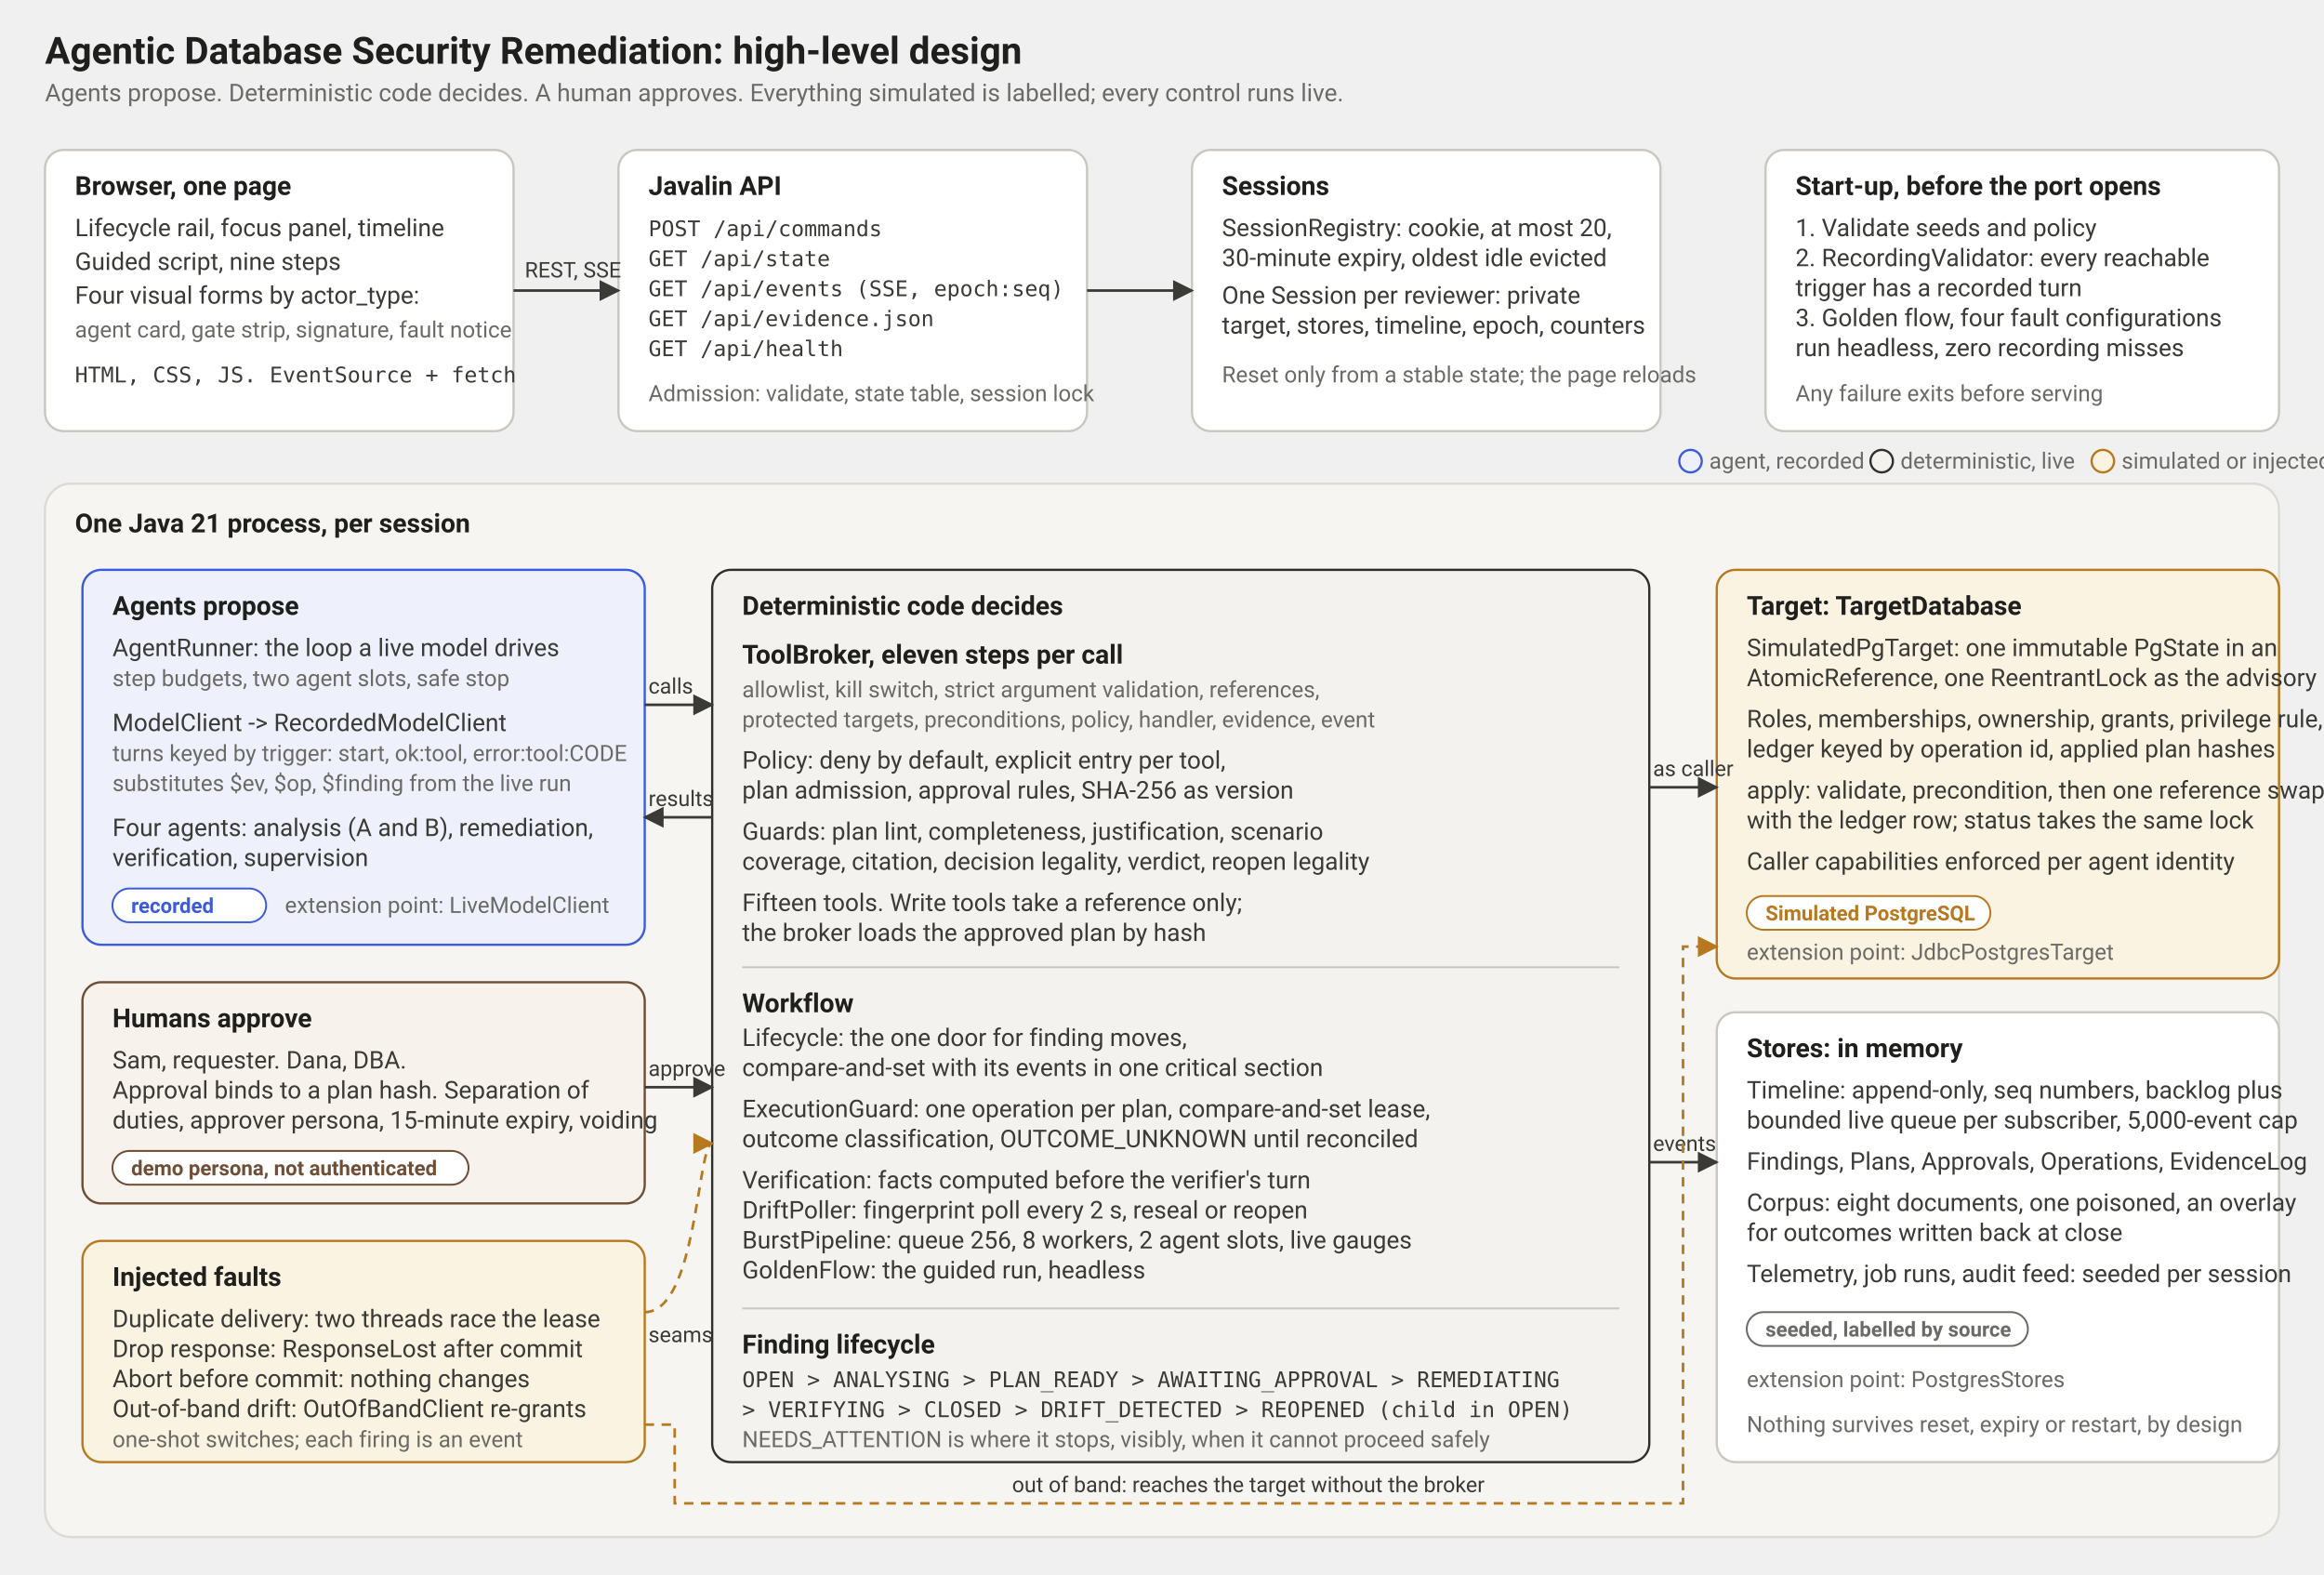
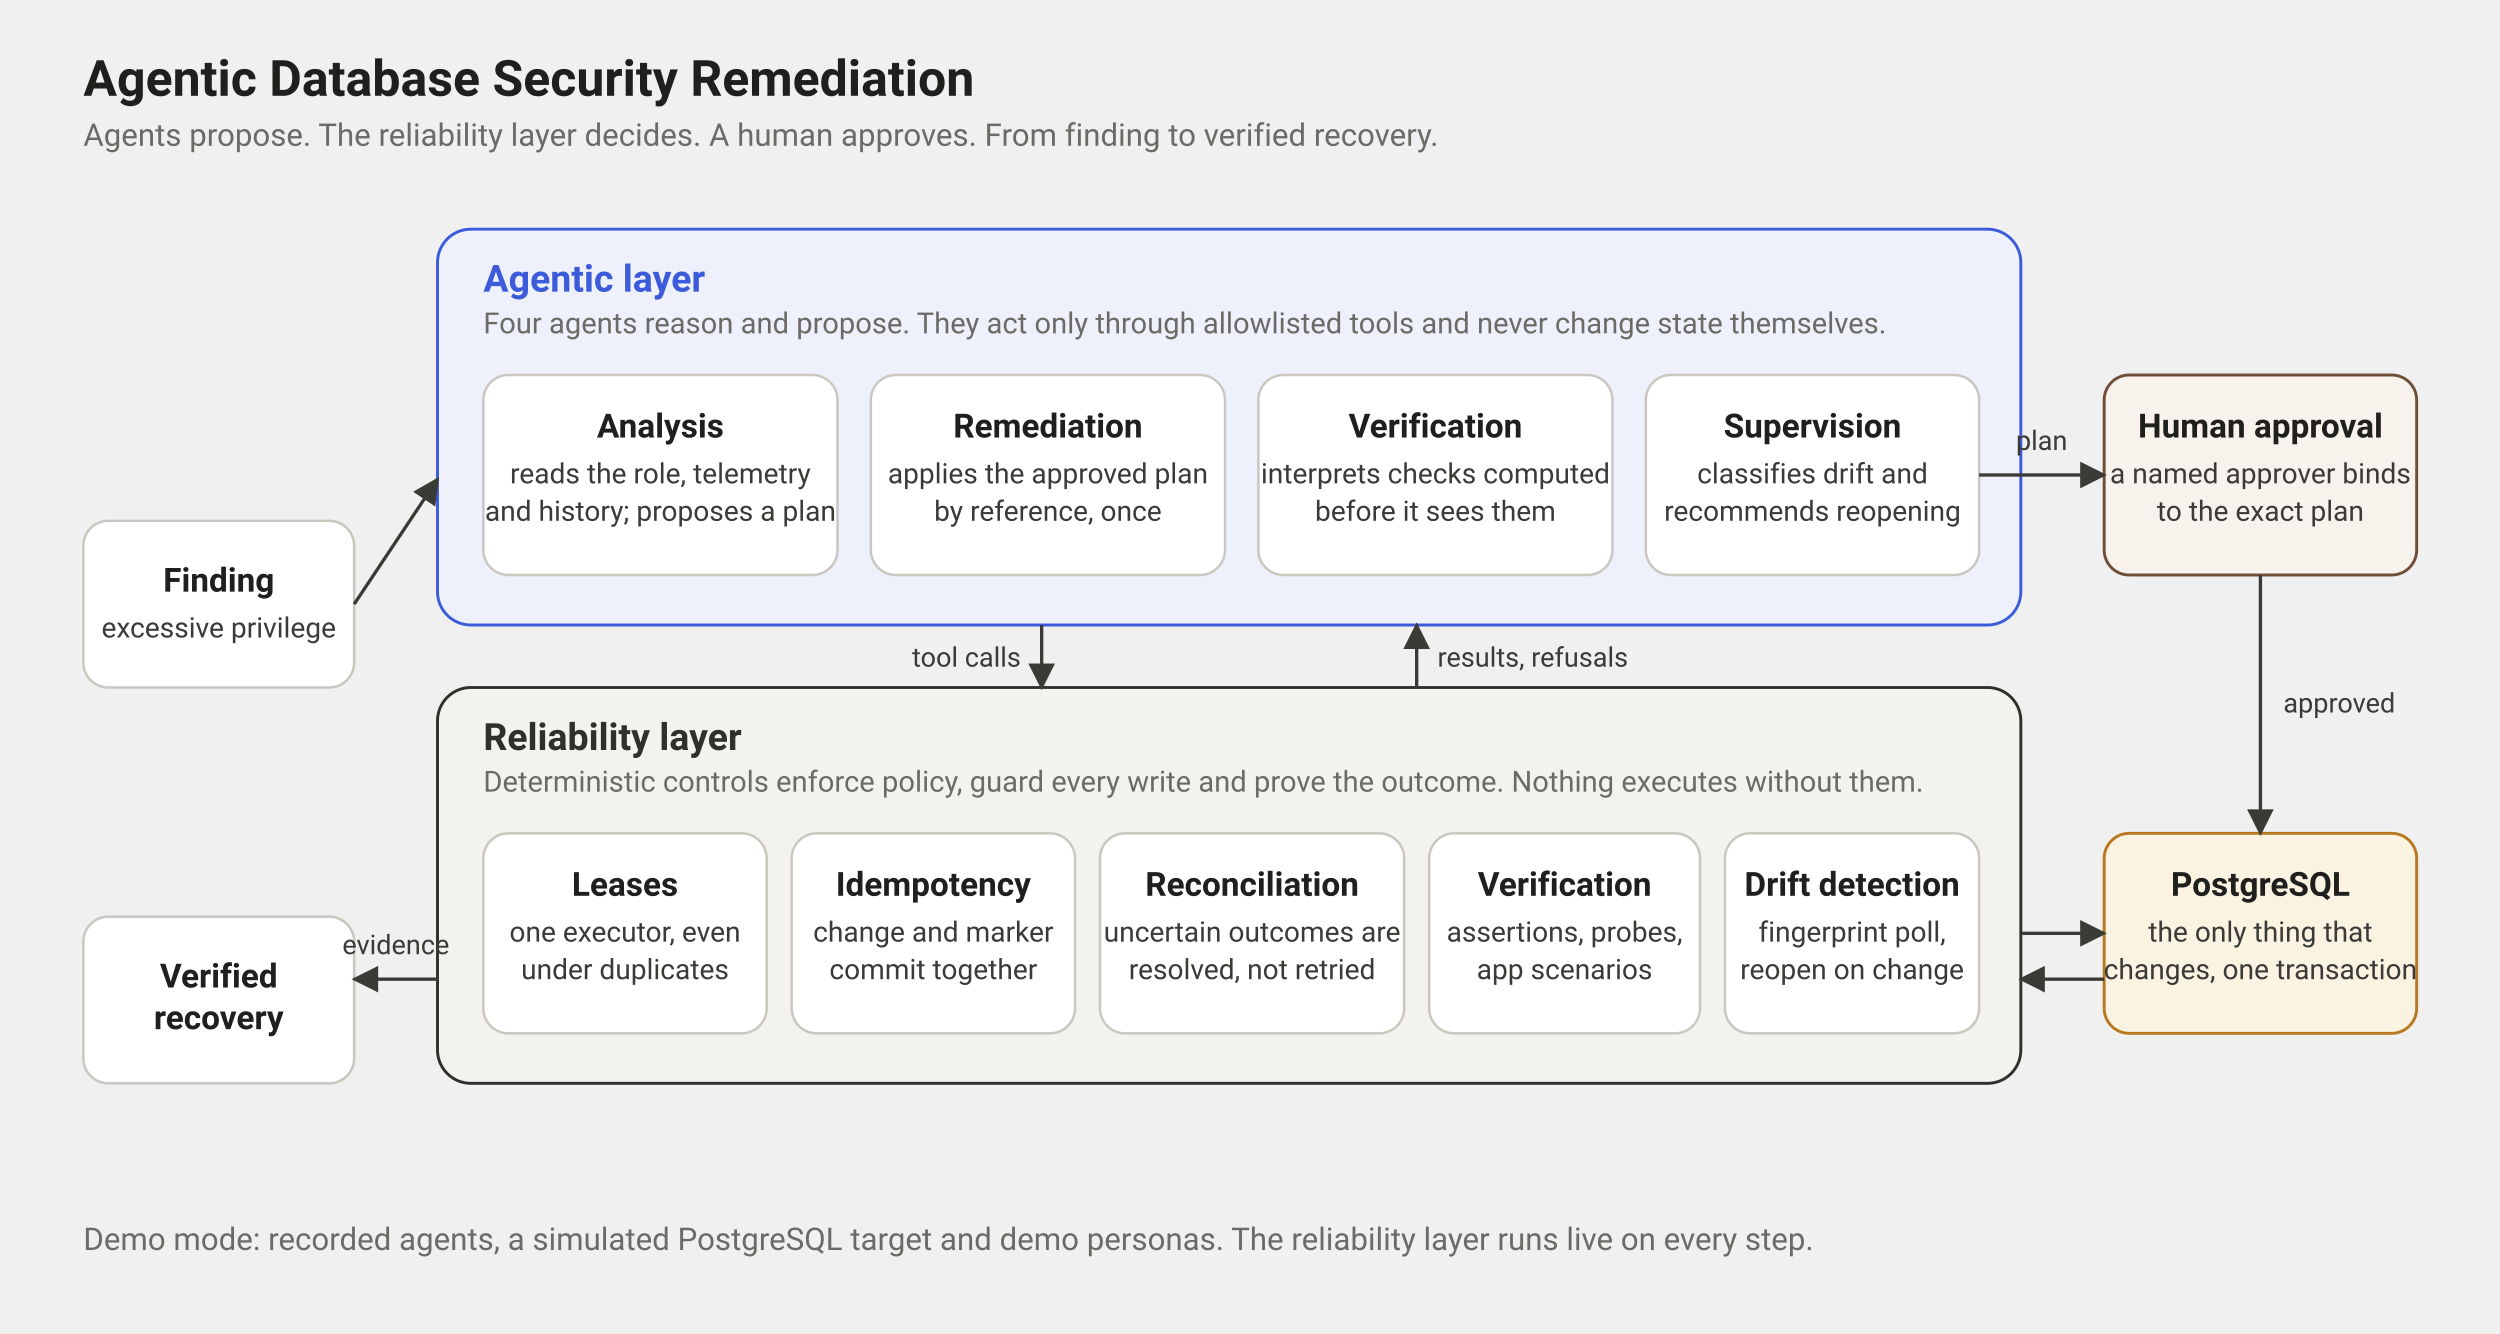
- <svg xmlns="http://www.w3.org/2000/svg" viewBox="0 0 1240 840" width="1240" height="840" font-family="system-ui, -apple-system, Segoe UI, Roboto, sans-serif" font-size="13">
+ <svg xmlns="http://www.w3.org/2000/svg" viewBox="0 0 1200 640" width="1200" height="640" font-family="system-ui, -apple-system, Segoe UI, Roboto, sans-serif" font-size="15">
  <defs>
-     <marker id="arrow" viewBox="0 0 10 10" refX="9" refY="5" markerWidth="8" markerHeight="8" orient="auto-start-reverse">
+     <marker id="a" viewBox="0 0 10 10" refX="9" refY="5" markerWidth="8" markerHeight="8" orient="auto-start-reverse">
      <path d="M0,0 L10,5 L0,10 z" fill="#3a3a37" />
-     </marker>
-     <marker id="arrow-amber" viewBox="0 0 10 10" refX="9" refY="5" markerWidth="8" markerHeight="8" orient="auto-start-reverse">
-       <path d="M0,0 L10,5 L0,10 z" fill="#b7791f" />
    </marker>
  </defs>
  <style>
-     .title { font-size: 20px; font-weight: 650; fill: #1f1f1d; }
-     .sub { font-size: 13px; fill: #6b6a66; }
-     .box { fill: #ffffff; stroke: #c9c7c0; stroke-width: 1.2; rx: 10; }
-     .region { fill: #f6f5f2; stroke: #dcdad4; stroke-width: 1.2; rx: 14; }
-     .agent { fill: #eef1fb; stroke: #3b5bdb; }
-     .gate { fill: #f3f2ee; stroke: #2f2f2c; }
-     .human { fill: #f8f2ec; stroke: #6f4e37; }
-     .sim { fill: #fbf3e1; stroke: #b7791f; }
-     .h { font-weight: 650; fill: #1f1f1d; font-size: 14px; }
-     .t { fill: #3a3a37; }
-     .m { fill: #6b6a66; font-size: 12px; }
-     .mono { font-family: ui-monospace, Menlo, Consolas, monospace; font-size: 11.5px; fill: #3a3a37; }
-     .tag { font-size: 11px; font-weight: 600; }
-     .edge { stroke: #3a3a37; stroke-width: 1.4; fill: none; marker-end: url(#arrow); }
-     .edge-amber { stroke: #b7791f; stroke-width: 1.4; fill: none; stroke-dasharray: 5 4; marker-end: url(#arrow-amber); }
-     .edge-label { font-size: 11.5px; fill: #3a3a37; }
+     .title { font-size: 24px; font-weight: 650; fill: #1f1f1d; }
+     .sub { font-size: 15px; fill: #6b6a66; }
+     .layer { stroke-width: 1.4; rx: 16; }
+     .agentic { fill: #eef1fb; stroke: #3b5bdb; }
+     .reliability { fill: #f3f2ee; stroke: #2f2f2c; }
+     .card { fill: #ffffff; stroke: #c9c7c0; stroke-width: 1.2; rx: 12; }
+     .layer-name { font-size: 18px; font-weight: 650; }
+     .layer-note { font-size: 14px; fill: #6b6a66; }
+     .name { font-size: 16px; font-weight: 650; fill: #1f1f1d; }
+     .what { font-size: 13.5px; fill: #3a3a37; }
+     .end { fill: #ffffff; stroke: #c9c7c0; stroke-width: 1.2; rx: 12; }
+     .human { fill: #f8f2ec; stroke: #6f4e37; stroke-width: 1.4; rx: 12; }
+     .db { fill: #fbf3e1; stroke: #b7791f; stroke-width: 1.4; rx: 12; }
+     .edge { stroke: #3a3a37; stroke-width: 1.6; fill: none; marker-end: url(#a); }
+     .label { font-size: 13px; fill: #3a3a37; }
  </style>
-   <text x="24" y="34" class="title">Agentic Database Security Remediation: high-level design</text>
-   <text x="24" y="54" class="sub">Agents propose. Deterministic code decides. A human approves. Everything simulated is labelled; every control runs live.</text>
-   <rect x="24" y="80" width="250" height="150" class="box" />
-   <text x="40" y="104" class="h">Browser, one page</text>
-   <text x="40" y="126" class="t">Lifecycle rail, focus panel, timeline</text>
-   <text x="40" y="144" class="t">Guided script, nine steps</text>
-   <text x="40" y="162" class="t">Four visual forms by actor_type:</text>
-   <text x="40" y="180" class="m">agent card, gate strip, signature, fault notice</text>
-   <text x="40" y="204" class="mono">HTML, CSS, JS. EventSource + fetch</text>
-   <rect x="330" y="80" width="250" height="150" class="box" />
-   <text x="346" y="104" class="h">Javalin API</text>
-   <text x="346" y="126" class="mono">POST /api/commands</text>
-   <text x="346" y="142" class="mono">GET  /api/state</text>
-   <text x="346" y="158" class="mono">GET  /api/events  (SSE, epoch:seq)</text>
-   <text x="346" y="174" class="mono">GET  /api/evidence.json</text>
-   <text x="346" y="190" class="mono">GET  /api/health</text>
-   <text x="346" y="214" class="m">Admission: validate, state table, session lock</text>
-   <rect x="636" y="80" width="250" height="150" class="box" />
-   <text x="652" y="104" class="h">Sessions</text>
-   <text x="652" y="126" class="t">SessionRegistry: cookie, at most 20,</text>
-   <text x="652" y="142" class="t">30-minute expiry, oldest idle evicted</text>
-   <text x="652" y="162" class="t">One Session per reviewer: private</text>
-   <text x="652" y="178" class="t">target, stores, timeline, epoch, counters</text>
-   <text x="652" y="204" class="m">Reset only from a stable state; the page reloads</text>
-   <rect x="942" y="80" width="274" height="150" class="box" />
-   <text x="958" y="104" class="h">Start-up, before the port opens</text>
-   <text x="958" y="126" class="t">1. Validate seeds and policy</text>
-   <text x="958" y="142" class="t">2. RecordingValidator: every reachable</text>
-   <text x="958" y="158" class="t">    trigger has a recorded turn</text>
-   <text x="958" y="174" class="t">3. Golden flow, four fault configurations</text>
-   <text x="958" y="190" class="t">    run headless, zero recording misses</text>
-   <text x="958" y="214" class="m">Any failure exits before serving</text>
-   <line x1="274" y1="155" x2="330" y2="155" class="edge" />
-   <text x="280" y="148" class="edge-label">REST, SSE</text>
-   <line x1="580" y1="155" x2="636" y2="155" class="edge" />
-   <rect x="24" y="258" width="1192" height="562" class="region" />
-   <text x="40" y="284" class="h">One Java 21 process, per session</text>
-   <rect x="44" y="304" width="300" height="200" class="box agent" />
-   <text x="60" y="328" class="h">Agents propose</text>
-   <text x="60" y="350" class="t">AgentRunner: the loop a live model drives</text>
-   <text x="60" y="366" class="m">step budgets, two agent slots, safe stop</text>
-   <text x="60" y="390" class="t">ModelClient  -&gt;  RecordedModelClient</text>
-   <text x="60" y="406" class="m">turns keyed by trigger: start, ok:tool, error:tool:CODE</text>
-   <text x="60" y="422" class="m">substitutes $ev, $op, $finding from the live run</text>
-   <text x="60" y="446" class="t">Four agents: analysis (A and B), remediation,</text>
-   <text x="60" y="462" class="t">verification, supervision</text>
-   <rect x="60" y="474" width="82" height="18" rx="9" fill="#ffffff" stroke="#3b5bdb" />
-   <text x="70" y="487" class="tag" fill="#3b5bdb">recorded</text>
-   <text x="152" y="487" class="m">extension point: LiveModelClient</text>
-   <rect x="44" y="524" width="300" height="118" class="box human" />
-   <text x="60" y="548" class="h">Humans approve</text>
-   <text x="60" y="570" class="t">Sam, requester. Dana, DBA.</text>
-   <text x="60" y="586" class="t">Approval binds to a plan hash. Separation of</text>
-   <text x="60" y="602" class="t">duties, approver persona, 15-minute expiry, voiding</text>
-   <rect x="60" y="614" width="190" height="18" rx="9" fill="#ffffff" stroke="#6f4e37" />
-   <text x="70" y="627" class="tag" fill="#6f4e37">demo persona, not authenticated</text>
-   <rect x="44" y="662" width="300" height="118" class="box sim" />
-   <text x="60" y="686" class="h">Injected faults</text>
-   <text x="60" y="708" class="t">Duplicate delivery: two threads race the lease</text>
-   <text x="60" y="724" class="t">Drop response: ResponseLost after commit</text>
-   <text x="60" y="740" class="t">Abort before commit: nothing changes</text>
-   <text x="60" y="756" class="t">Out-of-band drift: OutOfBandClient re-grants</text>
-   <text x="60" y="772" class="m">one-shot switches; each firing is an event</text>
-   <rect x="380" y="304" width="500" height="476" class="box gate" />
-   <text x="396" y="328" class="h">Deterministic code decides</text>
-   <text x="396" y="354" class="h" font-size="13px">ToolBroker, eleven steps per call</text>
-   <text x="396" y="372" class="m">allowlist, kill switch, strict argument validation, references,</text>
-   <text x="396" y="388" class="m">protected targets, preconditions, policy, handler, evidence, event</text>
-   <text x="396" y="410" class="t">Policy: deny by default, explicit entry per tool,</text>
-   <text x="396" y="426" class="t">plan admission, approval rules, SHA-256 as version</text>
-   <text x="396" y="448" class="t">Guards: plan lint, completeness, justification, scenario</text>
-   <text x="396" y="464" class="t">coverage, citation, decision legality, verdict, reopen legality</text>
-   <text x="396" y="486" class="t">Fifteen tools. Write tools take a reference only;</text>
-   <text x="396" y="502" class="t">the broker loads the approved plan by hash</text>
-   <line x1="396" y1="516" x2="864" y2="516" stroke="#c9c7c0" />
-   <text x="396" y="540" class="h" font-size="13px">Workflow</text>
-   <text x="396" y="558" class="t">Lifecycle: the one door for finding moves,</text>
-   <text x="396" y="574" class="t">compare-and-set with its events in one critical section</text>
-   <text x="396" y="596" class="t">ExecutionGuard: one operation per plan, compare-and-set lease,</text>
-   <text x="396" y="612" class="t">outcome classification, OUTCOME_UNKNOWN until reconciled</text>
-   <text x="396" y="634" class="t">Verification: facts computed before the verifier's turn</text>
-   <text x="396" y="650" class="t">DriftPoller: fingerprint poll every 2 s, reseal or reopen</text>
-   <text x="396" y="666" class="t">BurstPipeline: queue 256, 8 workers, 2 agent slots, live gauges</text>
-   <text x="396" y="682" class="t">GoldenFlow: the guided run, headless</text>
-   <line x1="396" y1="698" x2="864" y2="698" stroke="#c9c7c0" />
-   <text x="396" y="722" class="h" font-size="13px">Finding lifecycle</text>
-   <text x="396" y="740" class="mono">OPEN &gt; ANALYSING &gt; PLAN_READY &gt; AWAITING_APPROVAL &gt; REMEDIATING</text>
-   <text x="396" y="756" class="mono">&gt; VERIFYING &gt; CLOSED &gt; DRIFT_DETECTED &gt; REOPENED (child in OPEN)</text>
-   <text x="396" y="772" class="m">NEEDS_ATTENTION is where it stops, visibly, when it cannot proceed safely</text>
-   <rect x="916" y="304" width="300" height="218" class="box sim" />
-   <text x="932" y="328" class="h">Target: TargetDatabase</text>
-   <text x="932" y="350" class="t">SimulatedPgTarget: one immutable PgState in an</text>
-   <text x="932" y="366" class="t">AtomicReference, one ReentrantLock as the advisory lock</text>
-   <text x="932" y="388" class="t">Roles, memberships, ownership, grants, privilege rule,</text>
-   <text x="932" y="404" class="t">ledger keyed by operation id, applied plan hashes</text>
-   <text x="932" y="426" class="t">apply: validate, precondition, then one reference swap</text>
-   <text x="932" y="442" class="t">with the ledger row; status takes the same lock</text>
-   <text x="932" y="464" class="t">Caller capabilities enforced per agent identity</text>
-   <rect x="932" y="478" width="130" height="18" rx="9" fill="#ffffff" stroke="#b7791f" />
-   <text x="942" y="491" class="tag" fill="#b7791f">Simulated PostgreSQL</text>
-   <text x="932" y="512" class="m">extension point: JdbcPostgresTarget</text>
-   <rect x="916" y="540" width="300" height="240" class="box" />
-   <text x="932" y="564" class="h">Stores: in memory</text>
-   <text x="932" y="586" class="t">Timeline: append-only, seq numbers, backlog plus</text>
-   <text x="932" y="602" class="t">bounded live queue per subscriber, 5,000-event cap</text>
-   <text x="932" y="624" class="t">Findings, Plans, Approvals, Operations, EvidenceLog</text>
-   <text x="932" y="646" class="t">Corpus: eight documents, one poisoned, an overlay</text>
-   <text x="932" y="662" class="t">for outcomes written back at close</text>
-   <text x="932" y="684" class="t">Telemetry, job runs, audit feed: seeded per session</text>
-   <rect x="932" y="700" width="150" height="18" rx="9" fill="#ffffff" stroke="#6b6a66" />
-   <text x="942" y="713" class="tag" fill="#6b6a66">seeded, labelled by source</text>
-   <text x="932" y="740" class="m">extension point: PostgresStores</text>
-   <text x="932" y="764" class="m">Nothing survives reset, expiry or restart, by design</text>
-   <line x1="344" y1="376" x2="380" y2="376" class="edge" />
-   <text x="346" y="370" class="edge-label" font-size="10.5px">calls</text>
-   <line x1="380" y1="436" x2="344" y2="436" class="edge" />
-   <text x="346" y="430" class="edge-label" font-size="10.5px">results</text>
-   <line x1="344" y1="580" x2="380" y2="580" class="edge" />
-   <text x="346" y="574" class="edge-label" font-size="10.5px">approve</text>
-   <line x1="880" y1="420" x2="916" y2="420" class="edge" />
-   <text x="882" y="414" class="edge-label">as caller</text>
-   <line x1="880" y1="620" x2="916" y2="620" class="edge" />
-   <text x="882" y="614" class="edge-label">events</text>
-   <path d="M344,700 C372,700 372,610 380,610" class="edge-amber" />
-   <text x="346" y="716" class="edge-label" fill="#b7791f" font-size="10.5px">seams</text>
-   <path d="M344,760 L360,760 L360,802 L898,802 L898,505 L916,505" class="edge-amber" />
-   <text x="540" y="796" class="edge-label" fill="#b7791f">out of band: reaches the target without the broker</text>
-   <rect x="640" y="238" width="576" height="14" fill="none" />
-   <rect x="896" y="240" width="12" height="12" class="box agent" />
-   <text x="912" y="250" class="m">agent, recorded</text>
-   <rect x="998" y="240" width="12" height="12" class="box gate" />
-   <text x="1014" y="250" class="m">deterministic, live</text>
-   <rect x="1116" y="240" width="12" height="12" class="box sim" />
-   <text x="1132" y="250" class="m">simulated or injected</text>
+   <text x="40" y="46" class="title">Agentic Database Security Remediation</text>
+   <text x="40" y="70" class="sub">Agents propose. The reliability layer decides. A human approves. From finding to verified recovery.</text>
+   <rect x="40" y="250" width="130" height="80" class="end" />
+   <text x="105" y="284" class="name" text-anchor="middle">Finding</text>
+   <text x="105" y="306" class="what" text-anchor="middle">excessive privilege</text>
+   <rect x="210" y="110" width="760" height="190" class="layer agentic" />
+   <text x="232" y="140" class="layer-name" fill="#3b5bdb">Agentic layer</text>
+   <text x="232" y="160" class="layer-note">Four agents reason and propose. They act only through allowlisted tools and never change state themselves.</text>
+   <rect x="232" y="180" width="170" height="96" class="card" />
+   <text x="317" y="210" class="name" text-anchor="middle">Analysis</text>
+   <text x="317" y="232" class="what" text-anchor="middle">reads the role, telemetry</text>
+   <text x="317" y="250" class="what" text-anchor="middle">and history; proposes a plan</text>
+   <rect x="418" y="180" width="170" height="96" class="card" />
+   <text x="503" y="210" class="name" text-anchor="middle">Remediation</text>
+   <text x="503" y="232" class="what" text-anchor="middle">applies the approved plan</text>
+   <text x="503" y="250" class="what" text-anchor="middle">by reference, once</text>
+   <rect x="604" y="180" width="170" height="96" class="card" />
+   <text x="689" y="210" class="name" text-anchor="middle">Verification</text>
+   <text x="689" y="232" class="what" text-anchor="middle">interprets checks computed</text>
+   <text x="689" y="250" class="what" text-anchor="middle">before it sees them</text>
+   <rect x="790" y="180" width="160" height="96" class="card" />
+   <text x="870" y="210" class="name" text-anchor="middle">Supervision</text>
+   <text x="870" y="232" class="what" text-anchor="middle">classifies drift and</text>
+   <text x="870" y="250" class="what" text-anchor="middle">recommends reopening</text>
+   <rect x="1010" y="180" width="150" height="96" class="human" />
+   <text x="1085" y="210" class="name" text-anchor="middle" fill="#6f4e37">Human approval</text>
+   <text x="1085" y="232" class="what" text-anchor="middle">a named approver binds</text>
+   <text x="1085" y="250" class="what" text-anchor="middle">to the exact plan</text>
+   <rect x="210" y="330" width="760" height="190" class="layer reliability" />
+   <text x="232" y="360" class="layer-name" fill="#2f2f2c">Reliability layer</text>
+   <text x="232" y="380" class="layer-note">Deterministic controls enforce policy, guard every write and prove the outcome. Nothing executes without them.</text>
+   <rect x="232" y="400" width="136" height="96" class="card" />
+   <text x="300" y="430" class="name" text-anchor="middle">Leases</text>
+   <text x="300" y="452" class="what" text-anchor="middle">one executor, even</text>
+   <text x="300" y="470" class="what" text-anchor="middle">under duplicates</text>
+   <rect x="380" y="400" width="136" height="96" class="card" />
+   <text x="448" y="430" class="name" text-anchor="middle">Idempotency</text>
+   <text x="448" y="452" class="what" text-anchor="middle">change and marker</text>
+   <text x="448" y="470" class="what" text-anchor="middle">commit together</text>
+   <rect x="528" y="400" width="146" height="96" class="card" />
+   <text x="601" y="430" class="name" text-anchor="middle">Reconciliation</text>
+   <text x="601" y="452" class="what" text-anchor="middle">uncertain outcomes are</text>
+   <text x="601" y="470" class="what" text-anchor="middle">resolved, not retried</text>
+   <rect x="686" y="400" width="130" height="96" class="card" />
+   <text x="751" y="430" class="name" text-anchor="middle">Verification</text>
+   <text x="751" y="452" class="what" text-anchor="middle">assertions, probes,</text>
+   <text x="751" y="470" class="what" text-anchor="middle">app scenarios</text>
+   <rect x="828" y="400" width="122" height="96" class="card" />
+   <text x="889" y="430" class="name" text-anchor="middle">Drift detection</text>
+   <text x="889" y="452" class="what" text-anchor="middle">fingerprint poll,</text>
+   <text x="889" y="470" class="what" text-anchor="middle">reopen on change</text>
+   <rect x="1010" y="400" width="150" height="96" class="db" />
+   <text x="1085" y="430" class="name" text-anchor="middle" fill="#b7791f">PostgreSQL</text>
+   <text x="1085" y="452" class="what" text-anchor="middle">the only thing that</text>
+   <text x="1085" y="470" class="what" text-anchor="middle">changes, one transaction</text>
+   <rect x="40" y="440" width="130" height="80" class="end" />
+   <text x="105" y="474" class="name" text-anchor="middle">Verified</text>
+   <text x="105" y="494" class="name" text-anchor="middle">recovery</text>
+   <line x1="170" y1="290" x2="210" y2="230" class="edge" />
+   <line x1="950" y1="228" x2="1010" y2="228" class="edge" />
+   <text x="980" y="216" class="label" text-anchor="middle">plan</text>
+   <line x1="1085" y1="276" x2="1085" y2="400" class="edge" />
+   <text x="1096" y="342" class="label">approved</text>
+   <line x1="500" y1="300" x2="500" y2="330" class="edge" />
+   <text x="490" y="320" class="label" text-anchor="end">tool calls</text>
+   <line x1="680" y1="330" x2="680" y2="300" class="edge" />
+   <text x="690" y="320" class="label">results, refusals</text>
+   <line x1="970" y1="448" x2="1010" y2="448" class="edge" />
+   <line x1="1010" y1="470" x2="970" y2="470" class="edge" />
+   <line x1="210" y1="470" x2="170" y2="470" class="edge" />
+   <text x="190" y="458" class="label" text-anchor="middle">evidence</text>
+   <text x="40" y="600" class="sub">Demo mode: recorded agents, a simulated PostgreSQL target and demo personas. The reliability layer runs live on every step.</text>
</svg>
